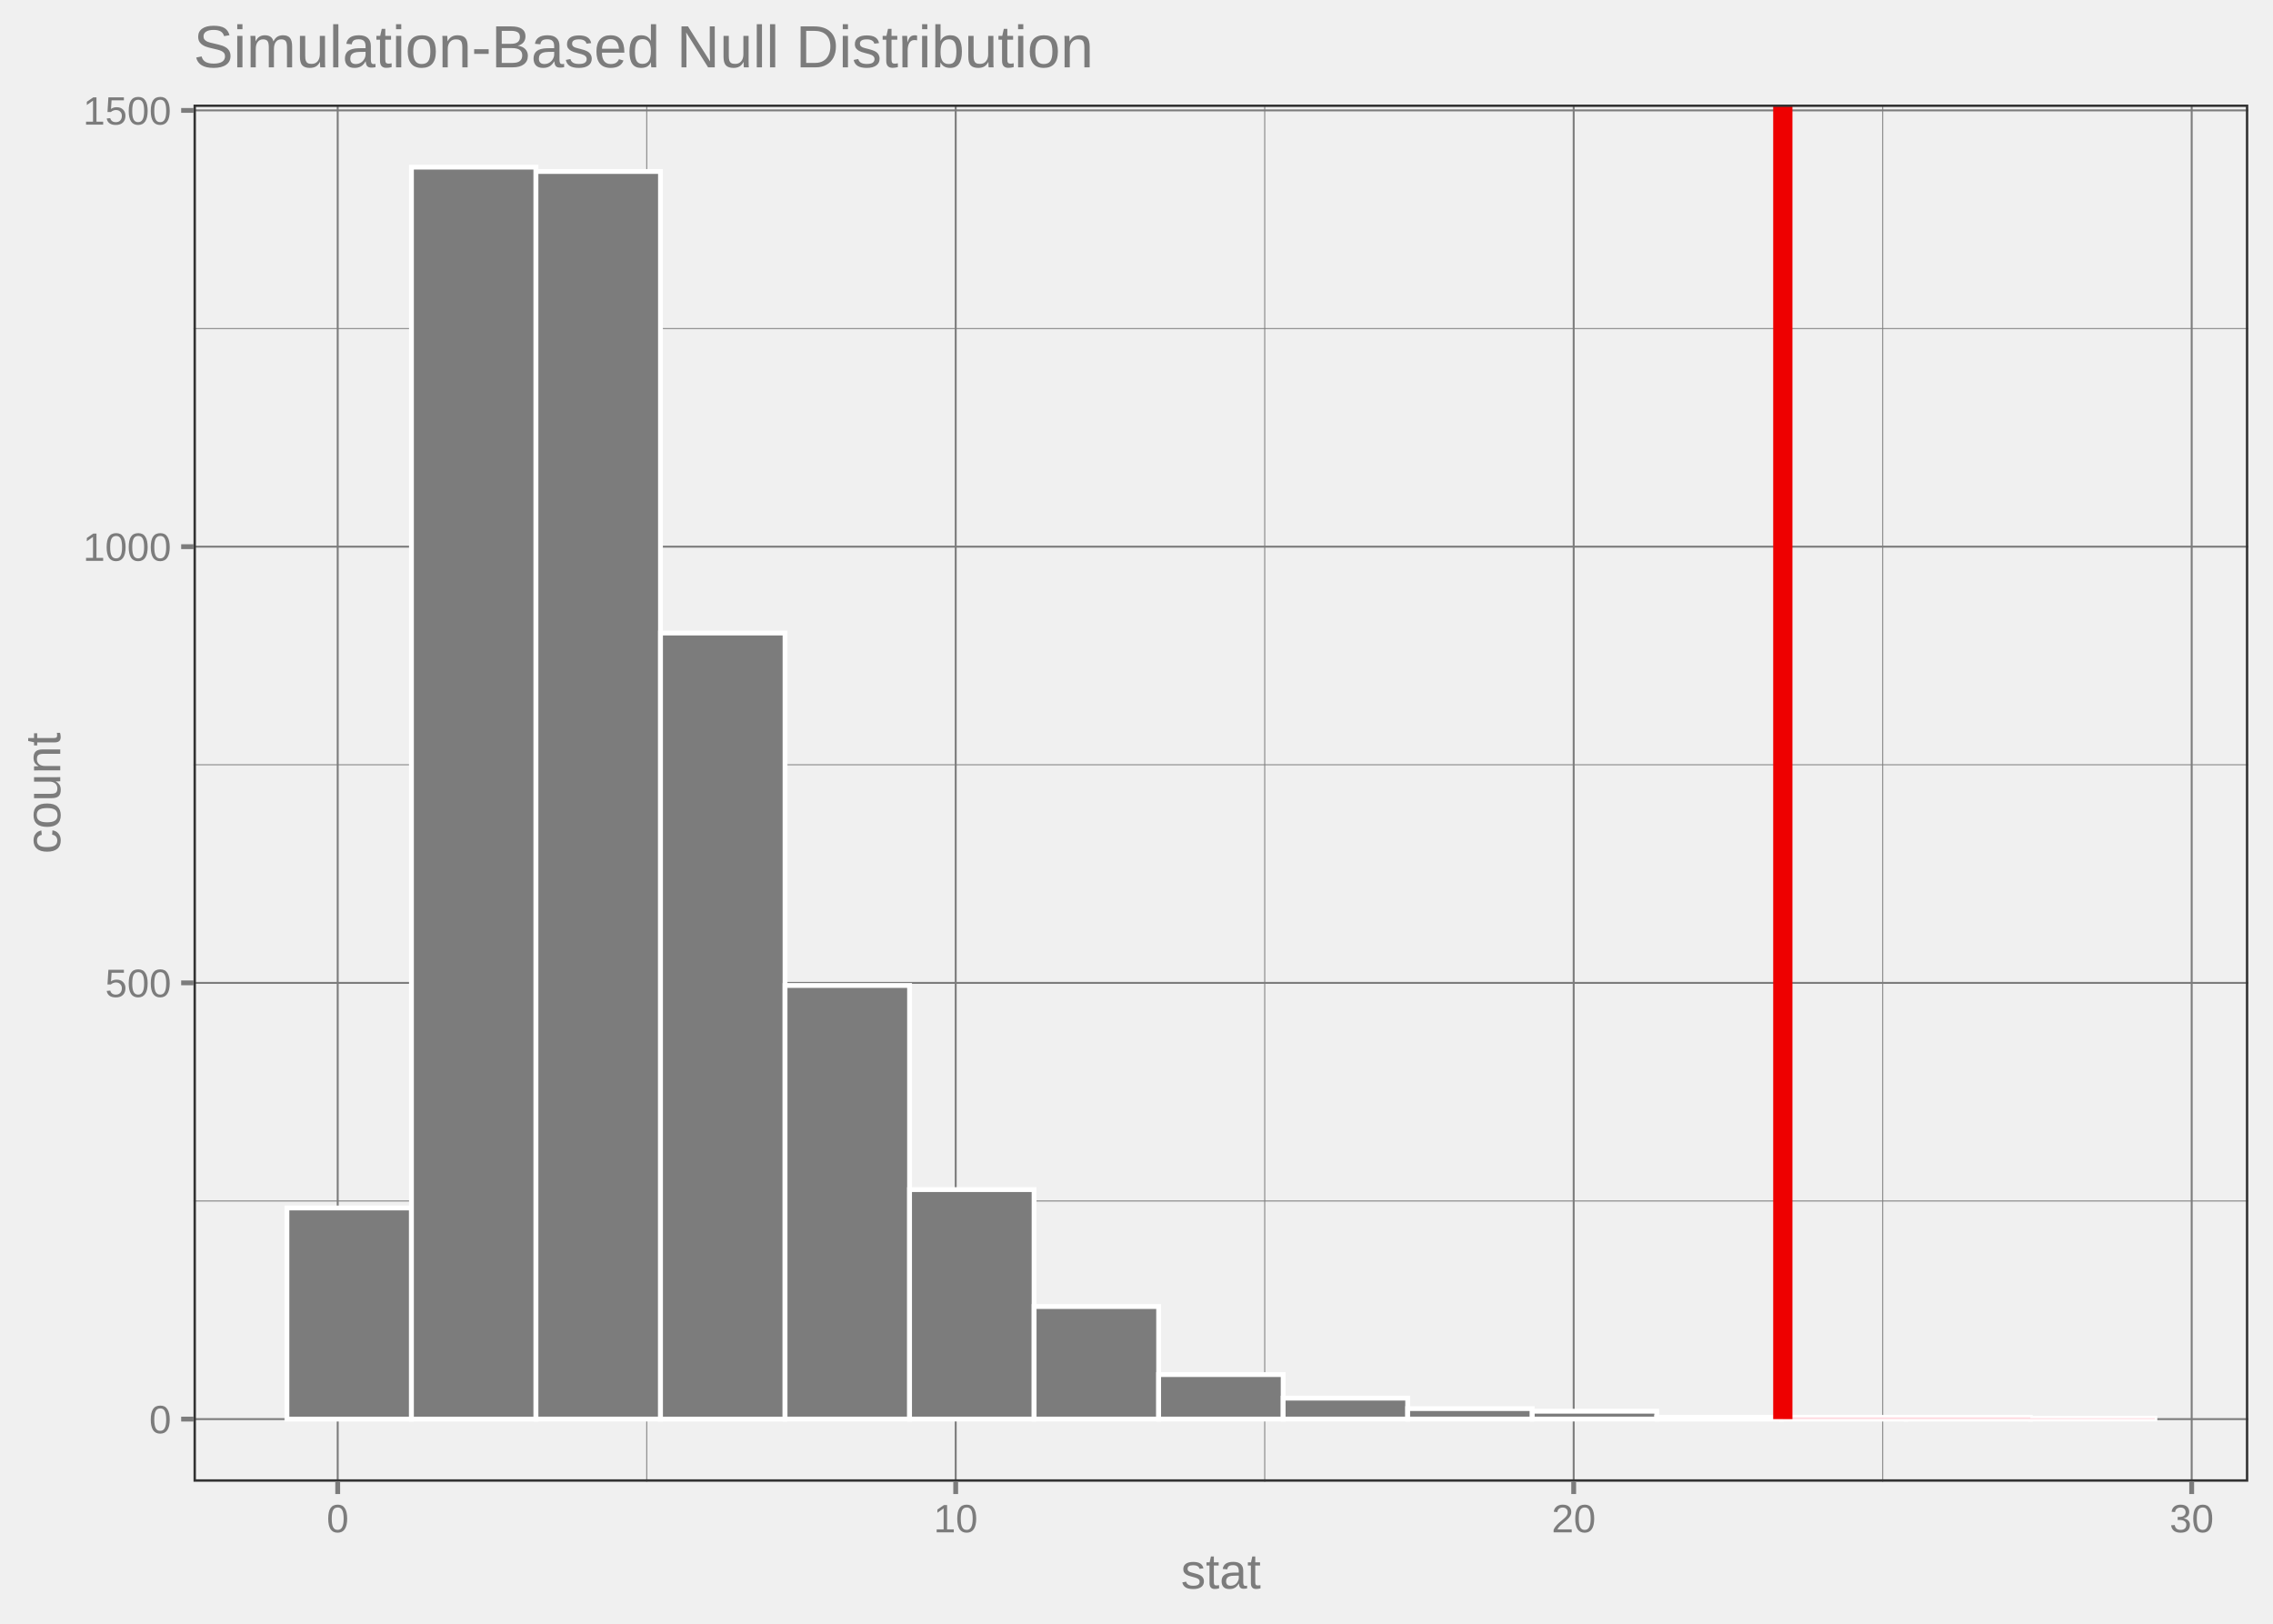
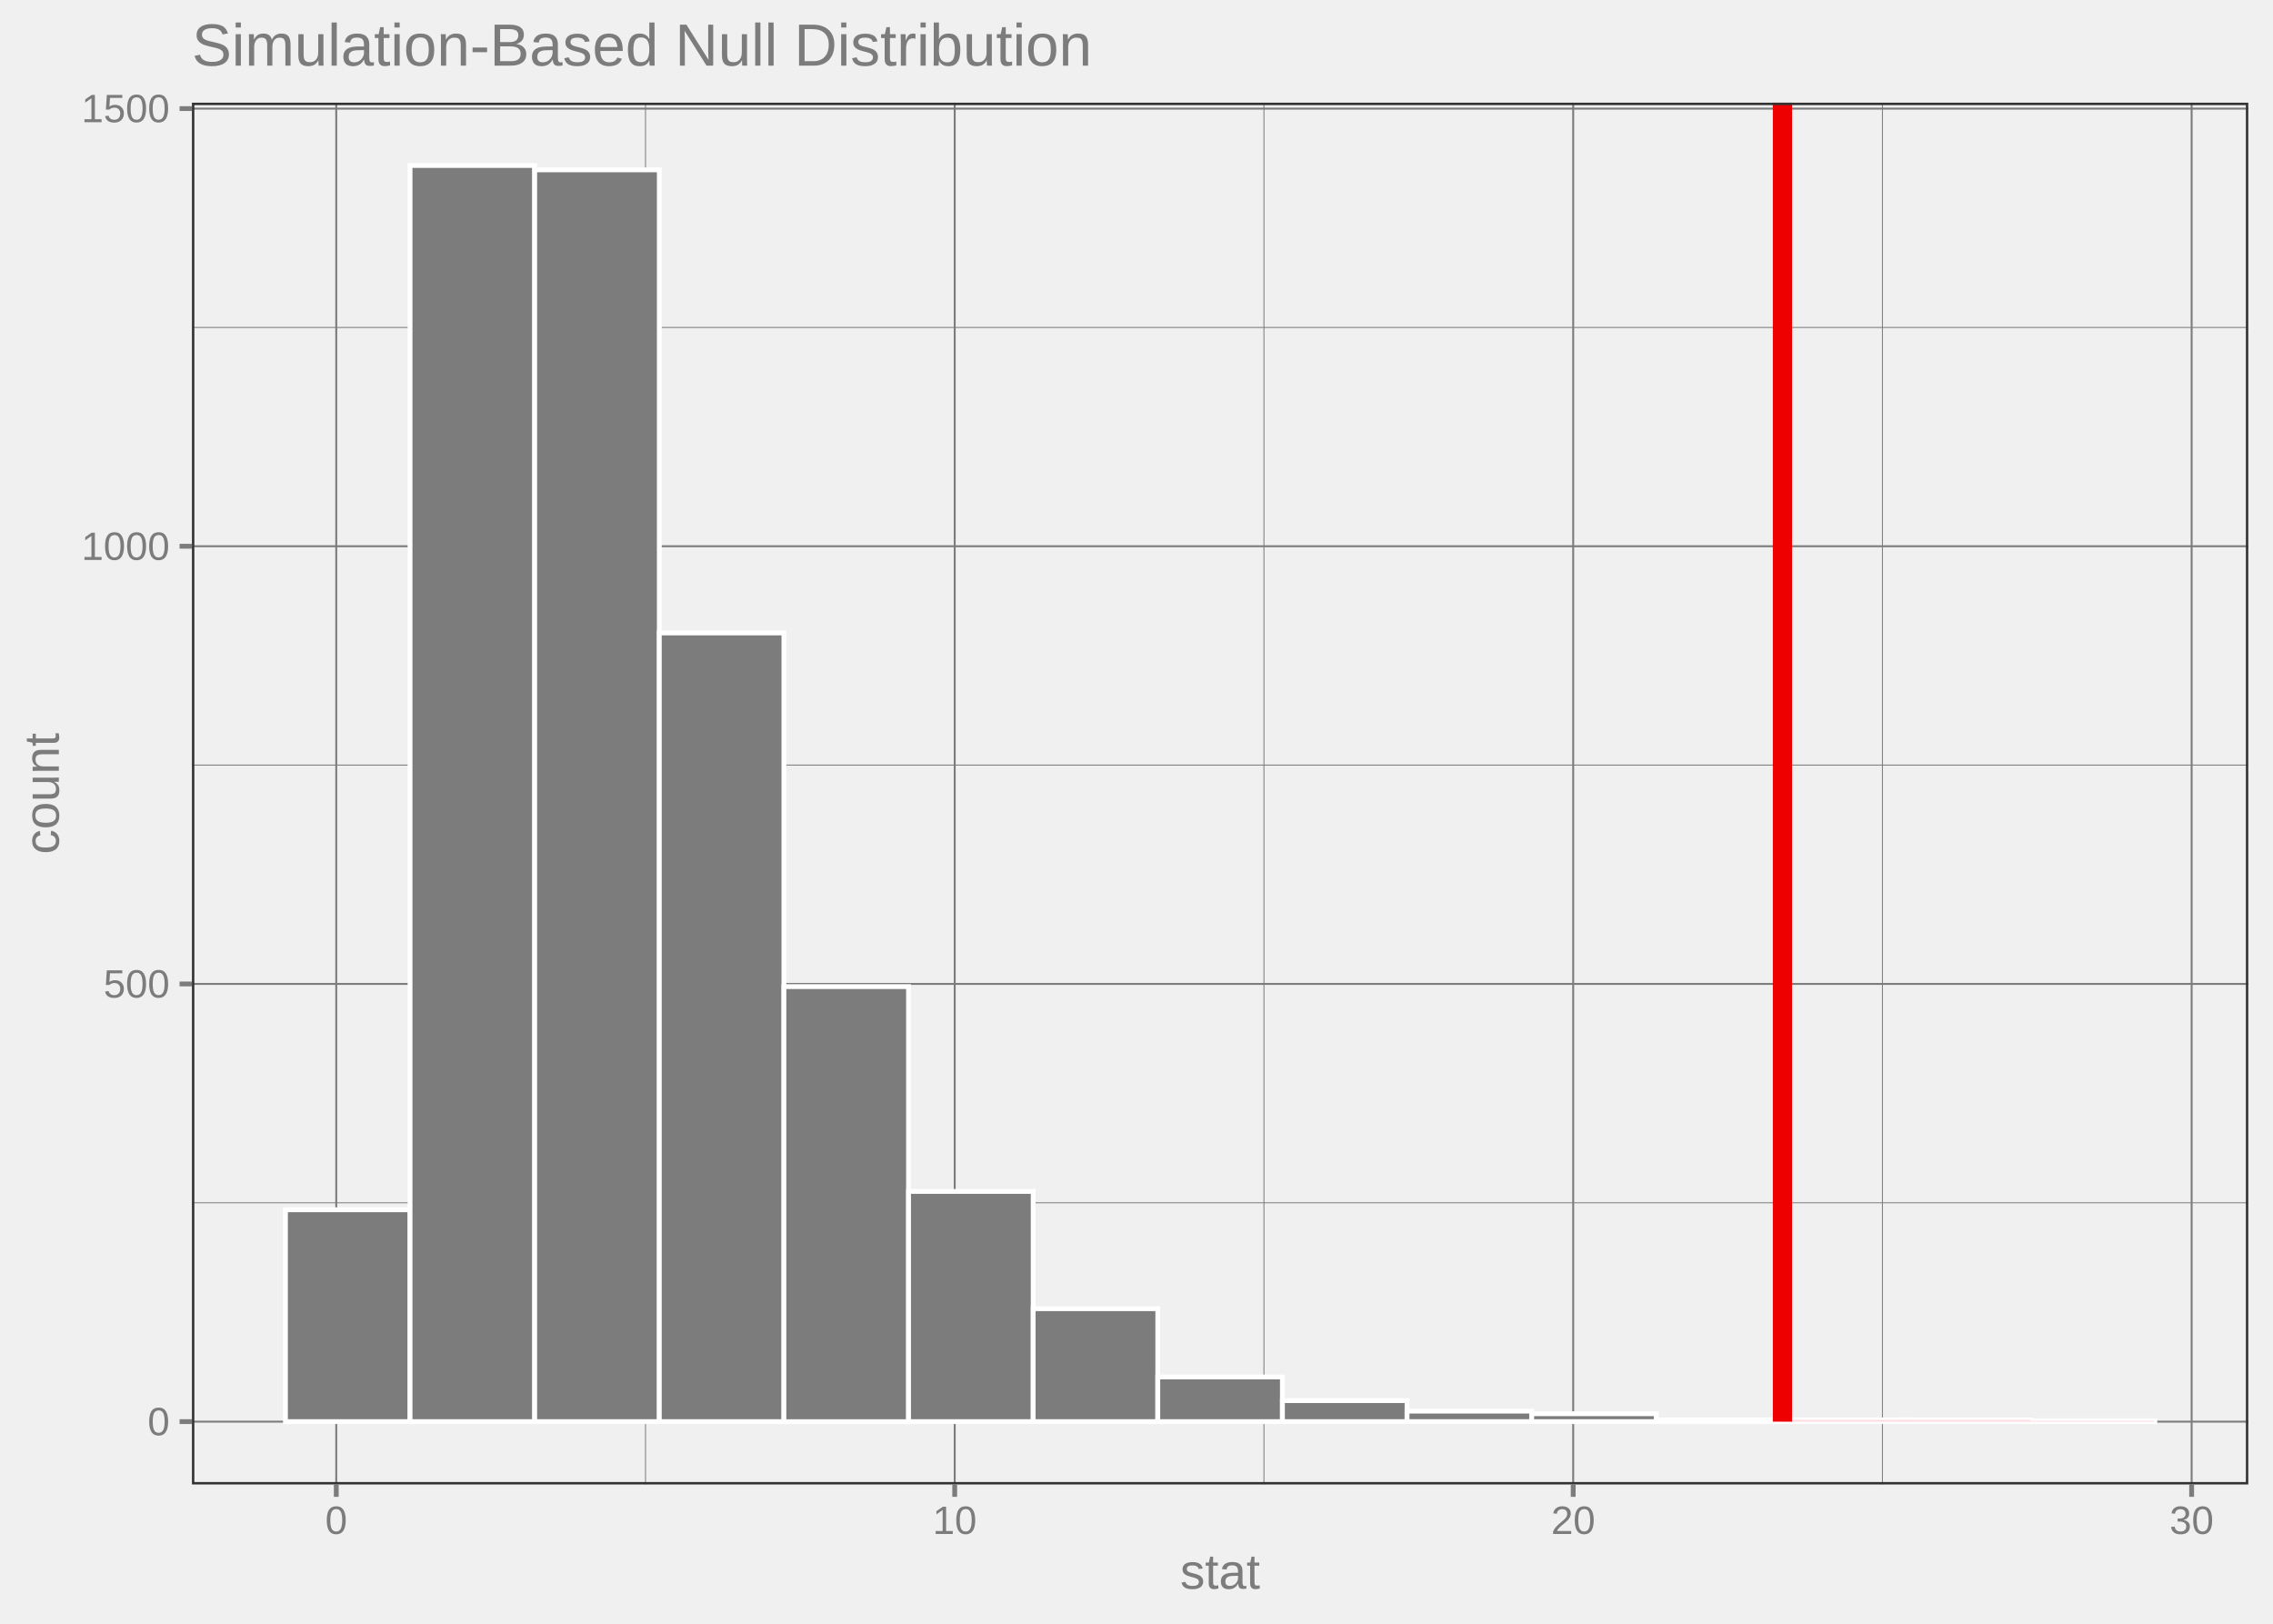
<svg xmlns="http://www.w3.org/2000/svg" width="504.00pt" height="360.00pt" viewBox="0 0 504.00 360.00">
  <g class="svglite">
    <defs>
      <style type="text/css">
    .svglite line, .svglite polyline, .svglite polygon, .svglite path, .svglite rect, .svglite circle {
      fill: none;
      stroke: #000000;
      stroke-linecap: round;
      stroke-linejoin: round;
      stroke-miterlimit: 10.00;
    }
    .svglite text {
      white-space: pre;
    }
    .svglite g.glyphgroup path {
      fill: inherit;
      stroke: none;
    }
  </style>
    </defs>
    <rect width="100%" height="100%" style="stroke: none; fill: none;" />
    <defs>
      <clipPath id="cpMC4wMHw1MDQuMDB8MC4wMHwzNjAuMDA=">
        <rect x="0.00" y="0.00" width="504.00" height="360.00" />
      </clipPath>
    </defs>
    <g clip-path="url(#cpMC4wMHw1MDQuMDB8MC4wMHwzNjAuMDA=)">
</g>
    <defs>
-       <clipPath id="cpNDIuOTF8NDk4LjUyfDIzLjE4fDMyOC41MA==">
-         <rect x="42.91" y="23.18" width="455.61" height="305.33" />
+       <clipPath id="cpNDIuNTZ8NDk4LjUyfDIyLjc3fDMyOS4xMg==">
+         <rect x="42.56" y="22.77" width="455.96" height="306.35" />
      </clipPath>
    </defs>
-     <g clip-path="url(#cpNDIuOTF8NDk4LjUyfDIzLjE4fDMyOC41MA==)">
-       <polyline points="42.91,266.27 498.52,266.27 " style="stroke-width: 0.21; stroke: #7C7C7C; stroke-linecap: butt;" />
-       <polyline points="42.91,169.55 498.52,169.55 " style="stroke-width: 0.21; stroke: #7C7C7C; stroke-linecap: butt;" />
-       <polyline points="42.91,72.84 498.52,72.84 " style="stroke-width: 0.21; stroke: #7C7C7C; stroke-linecap: butt;" />
-       <polyline points="143.40,328.50 143.40,23.18 " style="stroke-width: 0.21; stroke: #7C7C7C; stroke-linecap: butt;" />
-       <polyline points="280.43,328.50 280.43,23.18 " style="stroke-width: 0.21; stroke: #7C7C7C; stroke-linecap: butt;" />
-       <polyline points="417.46,328.50 417.46,23.18 " style="stroke-width: 0.21; stroke: #7C7C7C; stroke-linecap: butt;" />
-       <polyline points="42.91,314.63 498.52,314.63 " style="stroke-width: 0.43; stroke: #7C7C7C; stroke-linecap: butt;" />
-       <polyline points="42.91,217.91 498.52,217.91 " style="stroke-width: 0.43; stroke: #7C7C7C; stroke-linecap: butt;" />
-       <polyline points="42.91,121.20 498.52,121.20 " style="stroke-width: 0.43; stroke: #7C7C7C; stroke-linecap: butt;" />
-       <polyline points="42.91,24.48 498.52,24.48 " style="stroke-width: 0.43; stroke: #7C7C7C; stroke-linecap: butt;" />
-       <polyline points="74.88,328.50 74.88,23.18 " style="stroke-width: 0.43; stroke: #7C7C7C; stroke-linecap: butt;" />
-       <polyline points="211.91,328.50 211.91,23.18 " style="stroke-width: 0.43; stroke: #7C7C7C; stroke-linecap: butt;" />
-       <polyline points="348.94,328.50 348.94,23.18 " style="stroke-width: 0.43; stroke: #7C7C7C; stroke-linecap: butt;" />
-       <polyline points="485.97,328.50 485.97,23.18 " style="stroke-width: 0.43; stroke: #7C7C7C; stroke-linecap: butt;" />
-       <rect x="63.62" y="267.82" width="27.61" height="46.81" style="stroke-width: 1.07; stroke: #FFFFFF; stroke-linecap: butt; stroke-linejoin: miter; fill: #7C7C7C;" />
-       <rect x="91.23" y="37.06" width="27.61" height="277.57" style="stroke-width: 1.07; stroke: #FFFFFF; stroke-linecap: butt; stroke-linejoin: miter; fill: #7C7C7C;" />
-       <rect x="118.84" y="38.02" width="27.61" height="276.60" style="stroke-width: 1.07; stroke: #FFFFFF; stroke-linecap: butt; stroke-linejoin: miter; fill: #7C7C7C;" />
-       <rect x="146.46" y="140.35" width="27.61" height="174.28" style="stroke-width: 1.07; stroke: #FFFFFF; stroke-linecap: butt; stroke-linejoin: miter; fill: #7C7C7C;" />
-       <rect x="174.07" y="218.49" width="27.61" height="96.13" style="stroke-width: 1.07; stroke: #FFFFFF; stroke-linecap: butt; stroke-linejoin: miter; fill: #7C7C7C;" />
-       <rect x="201.68" y="263.75" width="27.61" height="50.87" style="stroke-width: 1.07; stroke: #FFFFFF; stroke-linecap: butt; stroke-linejoin: miter; fill: #7C7C7C;" />
-       <rect x="229.30" y="289.67" width="27.61" height="24.95" style="stroke-width: 1.07; stroke: #FFFFFF; stroke-linecap: butt; stroke-linejoin: miter; fill: #7C7C7C;" />
-       <rect x="256.91" y="304.76" width="27.61" height="9.86" style="stroke-width: 1.07; stroke: #FFFFFF; stroke-linecap: butt; stroke-linejoin: miter; fill: #7C7C7C;" />
-       <rect x="284.52" y="309.98" width="27.61" height="4.64" style="stroke-width: 1.07; stroke: #FFFFFF; stroke-linecap: butt; stroke-linejoin: miter; fill: #7C7C7C;" />
-       <rect x="312.13" y="312.30" width="27.61" height="2.32" style="stroke-width: 1.07; stroke: #FFFFFF; stroke-linecap: butt; stroke-linejoin: miter; fill: #7C7C7C;" />
-       <rect x="339.75" y="312.88" width="27.61" height="1.74" style="stroke-width: 1.07; stroke: #FFFFFF; stroke-linecap: butt; stroke-linejoin: miter; fill: #7C7C7C;" />
-       <rect x="367.36" y="314.24" width="27.61" height="0.39" style="stroke-width: 1.07; stroke: #FFFFFF; stroke-linecap: butt; stroke-linejoin: miter; fill: #7C7C7C;" />
-       <rect x="394.97" y="314.24" width="27.61" height="0.39" style="stroke-width: 1.07; stroke: #FFFFFF; stroke-linecap: butt; stroke-linejoin: miter; fill: #7C7C7C;" />
-       <rect x="422.59" y="314.24" width="27.61" height="0.39" style="stroke-width: 1.07; stroke: #FFFFFF; stroke-linecap: butt; stroke-linejoin: miter; fill: #7C7C7C;" />
-       <rect x="450.20" y="314.43" width="27.61" height="0.19" style="stroke-width: 1.07; stroke: #FFFFFF; stroke-linecap: butt; stroke-linejoin: miter; fill: #7C7C7C;" />
-       <polygon points="395.31,314.24 422.58,314.24 422.59,314.63 422.59,314.24 450.20,314.24 450.20,314.63 450.20,314.43 477.81,314.43 477.81,314.63 450.20,314.63 450.20,314.63 450.20,314.63 422.59,314.63 422.59,314.63 422.58,314.63 395.31,314.63 " style="stroke-width: 0.00; stroke: none; stroke-linecap: butt; fill: #FFC0CB; fill-opacity: 0.60;" />
-       <polyline points="395.31,314.24 422.58,314.24 422.59,314.63 422.59,314.24 450.20,314.24 450.20,314.63 450.20,314.43 477.81,314.43 " style="stroke-width: 1.07; stroke: none; stroke-linecap: butt;" />
-       <line x1="395.31" y1="314.63" x2="395.31" y2="23.18" style="stroke-width: 4.27; stroke: #EE0000; stroke-linecap: butt;" />
-       <rect x="42.91" y="23.18" width="455.61" height="305.33" style="stroke-width: 1.07; stroke: #333333;" />
+     <g clip-path="url(#cpNDIuNTZ8NDk4LjUyfDIyLjc3fDMyOS4xMg==)">
+       <polyline points="42.56,266.67 498.52,266.67 " style="stroke-width: 0.21; stroke: #7C7C7C; stroke-linecap: butt;" />
+       <polyline points="42.56,169.63 498.52,169.63 " style="stroke-width: 0.21; stroke: #7C7C7C; stroke-linecap: butt;" />
+       <polyline points="42.56,72.60 498.52,72.60 " style="stroke-width: 0.21; stroke: #7C7C7C; stroke-linecap: butt;" />
+       <polyline points="143.13,329.12 143.13,22.77 " style="stroke-width: 0.21; stroke: #7C7C7C; stroke-linecap: butt;" />
+       <polyline points="280.26,329.12 280.26,22.77 " style="stroke-width: 0.21; stroke: #7C7C7C; stroke-linecap: butt;" />
+       <polyline points="417.40,329.12 417.40,22.77 " style="stroke-width: 0.21; stroke: #7C7C7C; stroke-linecap: butt;" />
+       <polyline points="42.56,315.19 498.52,315.19 " style="stroke-width: 0.43; stroke: #7C7C7C; stroke-linecap: butt;" />
+       <polyline points="42.56,218.15 498.52,218.15 " style="stroke-width: 0.43; stroke: #7C7C7C; stroke-linecap: butt;" />
+       <polyline points="42.56,121.11 498.52,121.11 " style="stroke-width: 0.43; stroke: #7C7C7C; stroke-linecap: butt;" />
+       <polyline points="42.56,24.08 498.52,24.08 " style="stroke-width: 0.43; stroke: #7C7C7C; stroke-linecap: butt;" />
+       <polyline points="74.56,329.12 74.56,22.77 " style="stroke-width: 0.43; stroke: #7C7C7C; stroke-linecap: butt;" />
+       <polyline points="211.69,329.12 211.69,22.77 " style="stroke-width: 0.43; stroke: #7C7C7C; stroke-linecap: butt;" />
+       <polyline points="348.83,329.12 348.83,22.77 " style="stroke-width: 0.43; stroke: #7C7C7C; stroke-linecap: butt;" />
+       <polyline points="485.96,329.12 485.96,22.77 " style="stroke-width: 0.43; stroke: #7C7C7C; stroke-linecap: butt;" />
+       <rect x="63.29" y="268.22" width="27.63" height="46.97" style="stroke-width: 1.07; stroke: #FFFFFF; stroke-linecap: butt; stroke-linejoin: miter; fill: #7C7C7C;" />
+       <rect x="90.92" y="36.69" width="27.63" height="278.50" style="stroke-width: 1.07; stroke: #FFFFFF; stroke-linecap: butt; stroke-linejoin: miter; fill: #7C7C7C;" />
+       <rect x="118.56" y="37.66" width="27.63" height="277.53" style="stroke-width: 1.07; stroke: #FFFFFF; stroke-linecap: butt; stroke-linejoin: miter; fill: #7C7C7C;" />
+       <rect x="146.19" y="140.33" width="27.63" height="174.86" style="stroke-width: 1.07; stroke: #FFFFFF; stroke-linecap: butt; stroke-linejoin: miter; fill: #7C7C7C;" />
+       <rect x="173.82" y="218.74" width="27.63" height="96.46" style="stroke-width: 1.07; stroke: #FFFFFF; stroke-linecap: butt; stroke-linejoin: miter; fill: #7C7C7C;" />
+       <rect x="201.46" y="264.15" width="27.63" height="51.04" style="stroke-width: 1.07; stroke: #FFFFFF; stroke-linecap: butt; stroke-linejoin: miter; fill: #7C7C7C;" />
+       <rect x="229.09" y="290.15" width="27.63" height="25.04" style="stroke-width: 1.07; stroke: #FFFFFF; stroke-linecap: butt; stroke-linejoin: miter; fill: #7C7C7C;" />
+       <rect x="256.72" y="305.29" width="27.63" height="9.90" style="stroke-width: 1.07; stroke: #FFFFFF; stroke-linecap: butt; stroke-linejoin: miter; fill: #7C7C7C;" />
+       <rect x="284.36" y="310.53" width="27.63" height="4.66" style="stroke-width: 1.07; stroke: #FFFFFF; stroke-linecap: butt; stroke-linejoin: miter; fill: #7C7C7C;" />
+       <rect x="311.99" y="312.86" width="27.63" height="2.33" style="stroke-width: 1.07; stroke: #FFFFFF; stroke-linecap: butt; stroke-linejoin: miter; fill: #7C7C7C;" />
+       <rect x="339.63" y="313.44" width="27.63" height="1.75" style="stroke-width: 1.07; stroke: #FFFFFF; stroke-linecap: butt; stroke-linejoin: miter; fill: #7C7C7C;" />
+       <rect x="367.26" y="314.80" width="27.63" height="0.39" style="stroke-width: 1.07; stroke: #FFFFFF; stroke-linecap: butt; stroke-linejoin: miter; fill: #7C7C7C;" />
+       <rect x="394.89" y="314.80" width="27.63" height="0.39" style="stroke-width: 1.07; stroke: #FFFFFF; stroke-linecap: butt; stroke-linejoin: miter; fill: #7C7C7C;" />
+       <rect x="422.53" y="314.80" width="27.63" height="0.39" style="stroke-width: 1.07; stroke: #FFFFFF; stroke-linecap: butt; stroke-linejoin: miter; fill: #7C7C7C;" />
+       <rect x="450.16" y="315.00" width="27.63" height="0.19" style="stroke-width: 1.07; stroke: #FFFFFF; stroke-linecap: butt; stroke-linejoin: miter; fill: #7C7C7C;" />
+       <polygon points="395.23,314.80 422.53,314.80 422.53,315.19 422.53,314.80 450.16,314.80 450.16,315.19 450.16,315.00 477.79,315.00 477.79,315.19 450.16,315.19 450.16,315.19 450.16,315.19 422.53,315.19 422.53,315.19 422.53,315.19 395.23,315.19 " style="stroke-width: 0.00; stroke: none; stroke-linecap: butt; fill: #FFC0CB; fill-opacity: 0.60;" />
+       <polyline points="395.23,314.80 422.53,314.80 422.53,315.19 422.53,314.80 450.16,314.80 450.16,315.19 450.16,315.00 477.79,315.00 " style="stroke-width: 1.07; stroke: none; stroke-linecap: butt;" />
+       <line x1="395.23" y1="315.19" x2="395.23" y2="22.77" style="stroke-width: 4.27; stroke: #EE0000; stroke-linecap: butt;" />
+       <rect x="42.56" y="22.77" width="455.96" height="306.35" style="stroke-width: 1.07; stroke: #333333;" />
    </g>
    <g clip-path="url(#cpMC4wMHw1MDQuMDB8MC4wMHwzNjAuMDA=)">
-       <text x="37.98" y="317.78" text-anchor="end" style="font-size: 8.80px;fill: #7C7C7C; font-family: &quot;Arial&quot;;" textLength="4.89px" lengthAdjust="spacingAndGlyphs">0</text>
-       <text x="37.98" y="221.06" text-anchor="end" style="font-size: 8.80px;fill: #7C7C7C; font-family: &quot;Arial&quot;;" textLength="14.67px" lengthAdjust="spacingAndGlyphs">500</text>
-       <text x="37.98" y="124.35" text-anchor="end" style="font-size: 8.80px;fill: #7C7C7C; font-family: &quot;Arial&quot;;" textLength="19.56px" lengthAdjust="spacingAndGlyphs">1000</text>
-       <text x="37.98" y="27.63" text-anchor="end" style="font-size: 8.80px;fill: #7C7C7C; font-family: &quot;Arial&quot;;" textLength="19.56px" lengthAdjust="spacingAndGlyphs">1500</text>
-       <polyline points="40.17,314.63 42.91,314.63 " style="stroke-width: 1.07; stroke: #7C7C7C; stroke-linecap: butt;" />
-       <polyline points="40.17,217.91 42.91,217.91 " style="stroke-width: 1.07; stroke: #7C7C7C; stroke-linecap: butt;" />
-       <polyline points="40.17,121.20 42.91,121.20 " style="stroke-width: 1.07; stroke: #7C7C7C; stroke-linecap: butt;" />
-       <polyline points="40.17,24.48 42.91,24.48 " style="stroke-width: 1.07; stroke: #7C7C7C; stroke-linecap: butt;" />
-       <polyline points="74.88,331.24 74.88,328.50 " style="stroke-width: 1.07; stroke: #7C7C7C; stroke-linecap: butt;" />
-       <polyline points="211.91,331.24 211.91,328.50 " style="stroke-width: 1.07; stroke: #7C7C7C; stroke-linecap: butt;" />
-       <polyline points="348.94,331.24 348.94,328.50 " style="stroke-width: 1.07; stroke: #7C7C7C; stroke-linecap: butt;" />
-       <polyline points="485.97,331.24 485.97,328.50 " style="stroke-width: 1.07; stroke: #7C7C7C; stroke-linecap: butt;" />
-       <text x="74.88" y="339.74" text-anchor="middle" style="font-size: 8.80px;fill: #7C7C7C; font-family: &quot;Arial&quot;;" textLength="4.89px" lengthAdjust="spacingAndGlyphs">0</text>
-       <text x="211.91" y="339.74" text-anchor="middle" style="font-size: 8.80px;fill: #7C7C7C; font-family: &quot;Arial&quot;;" textLength="9.78px" lengthAdjust="spacingAndGlyphs">10</text>
-       <text x="348.94" y="339.74" text-anchor="middle" style="font-size: 8.80px;fill: #7C7C7C; font-family: &quot;Arial&quot;;" textLength="9.78px" lengthAdjust="spacingAndGlyphs">20</text>
-       <text x="485.97" y="339.74" text-anchor="middle" style="font-size: 8.80px;fill: #7C7C7C; font-family: &quot;Arial&quot;;" textLength="9.78px" lengthAdjust="spacingAndGlyphs">30</text>
-       <text x="270.71" y="352.20" text-anchor="middle" style="font-size: 11.00px;fill: #7C7C7C; font-family: &quot;Arial&quot;;" textLength="17.75px" lengthAdjust="spacingAndGlyphs">stat</text>
-       <text transform="translate(13.36,175.84) rotate(-90)" text-anchor="middle" style="font-size: 11.00px;fill: #7C7C7C; font-family: &quot;Arial&quot;;" textLength="26.94px" lengthAdjust="spacingAndGlyphs">count</text>
-       <text x="42.91" y="14.93" style="font-size: 13.20px;fill: #7C7C7C; font-family: &quot;Arial&quot;;" textLength="199.33px" lengthAdjust="spacingAndGlyphs">Simulation-Based Null Distribution</text>
+       <text x="37.63" y="318.22" text-anchor="end" style="font-size: 8.80px;fill: #7C7C7C; font-family: &quot;Liberation Sans&quot;;" textLength="4.89px" lengthAdjust="spacingAndGlyphs">0</text>
+       <text x="37.63" y="221.18" text-anchor="end" style="font-size: 8.80px;fill: #7C7C7C; font-family: &quot;Liberation Sans&quot;;" textLength="14.67px" lengthAdjust="spacingAndGlyphs">500</text>
+       <text x="37.63" y="124.14" text-anchor="end" style="font-size: 8.80px;fill: #7C7C7C; font-family: &quot;Liberation Sans&quot;;" textLength="19.56px" lengthAdjust="spacingAndGlyphs">1000</text>
+       <text x="37.63" y="27.10" text-anchor="end" style="font-size: 8.80px;fill: #7C7C7C; font-family: &quot;Liberation Sans&quot;;" textLength="19.56px" lengthAdjust="spacingAndGlyphs">1500</text>
+       <polyline points="39.82,315.19 42.56,315.19 " style="stroke-width: 1.07; stroke: #7C7C7C; stroke-linecap: butt;" />
+       <polyline points="39.82,218.15 42.56,218.15 " style="stroke-width: 1.07; stroke: #7C7C7C; stroke-linecap: butt;" />
+       <polyline points="39.82,121.11 42.56,121.11 " style="stroke-width: 1.07; stroke: #7C7C7C; stroke-linecap: butt;" />
+       <polyline points="39.82,24.08 42.56,24.08 " style="stroke-width: 1.07; stroke: #7C7C7C; stroke-linecap: butt;" />
+       <polyline points="74.56,331.86 74.56,329.12 " style="stroke-width: 1.07; stroke: #7C7C7C; stroke-linecap: butt;" />
+       <polyline points="211.69,331.86 211.69,329.12 " style="stroke-width: 1.07; stroke: #7C7C7C; stroke-linecap: butt;" />
+       <polyline points="348.83,331.86 348.83,329.12 " style="stroke-width: 1.07; stroke: #7C7C7C; stroke-linecap: butt;" />
+       <polyline points="485.96,331.86 485.96,329.12 " style="stroke-width: 1.07; stroke: #7C7C7C; stroke-linecap: butt;" />
+       <text x="74.56" y="340.10" text-anchor="middle" style="font-size: 8.80px;fill: #7C7C7C; font-family: &quot;Liberation Sans&quot;;" textLength="4.89px" lengthAdjust="spacingAndGlyphs">0</text>
+       <text x="211.69" y="340.10" text-anchor="middle" style="font-size: 8.80px;fill: #7C7C7C; font-family: &quot;Liberation Sans&quot;;" textLength="9.78px" lengthAdjust="spacingAndGlyphs">10</text>
+       <text x="348.83" y="340.10" text-anchor="middle" style="font-size: 8.80px;fill: #7C7C7C; font-family: &quot;Liberation Sans&quot;;" textLength="9.78px" lengthAdjust="spacingAndGlyphs">20</text>
+       <text x="485.96" y="340.10" text-anchor="middle" style="font-size: 8.80px;fill: #7C7C7C; font-family: &quot;Liberation Sans&quot;;" textLength="9.78px" lengthAdjust="spacingAndGlyphs">30</text>
+       <text x="270.54" y="352.24" text-anchor="middle" style="font-size: 11.00px;fill: #7C7C7C; font-family: &quot;Liberation Sans&quot;;" textLength="17.75px" lengthAdjust="spacingAndGlyphs">stat</text>
+       <text transform="translate(13.05,175.94) rotate(-90)" text-anchor="middle" style="font-size: 11.00px;fill: #7C7C7C; font-family: &quot;Liberation Sans&quot;;" textLength="26.94px" lengthAdjust="spacingAndGlyphs">count</text>
+       <text x="42.56" y="14.55" style="font-size: 13.20px;fill: #7C7C7C; font-family: &quot;Liberation Sans&quot;;" textLength="199.33px" lengthAdjust="spacingAndGlyphs">Simulation-Based Null Distribution</text>
    </g>
  </g>
</svg>
